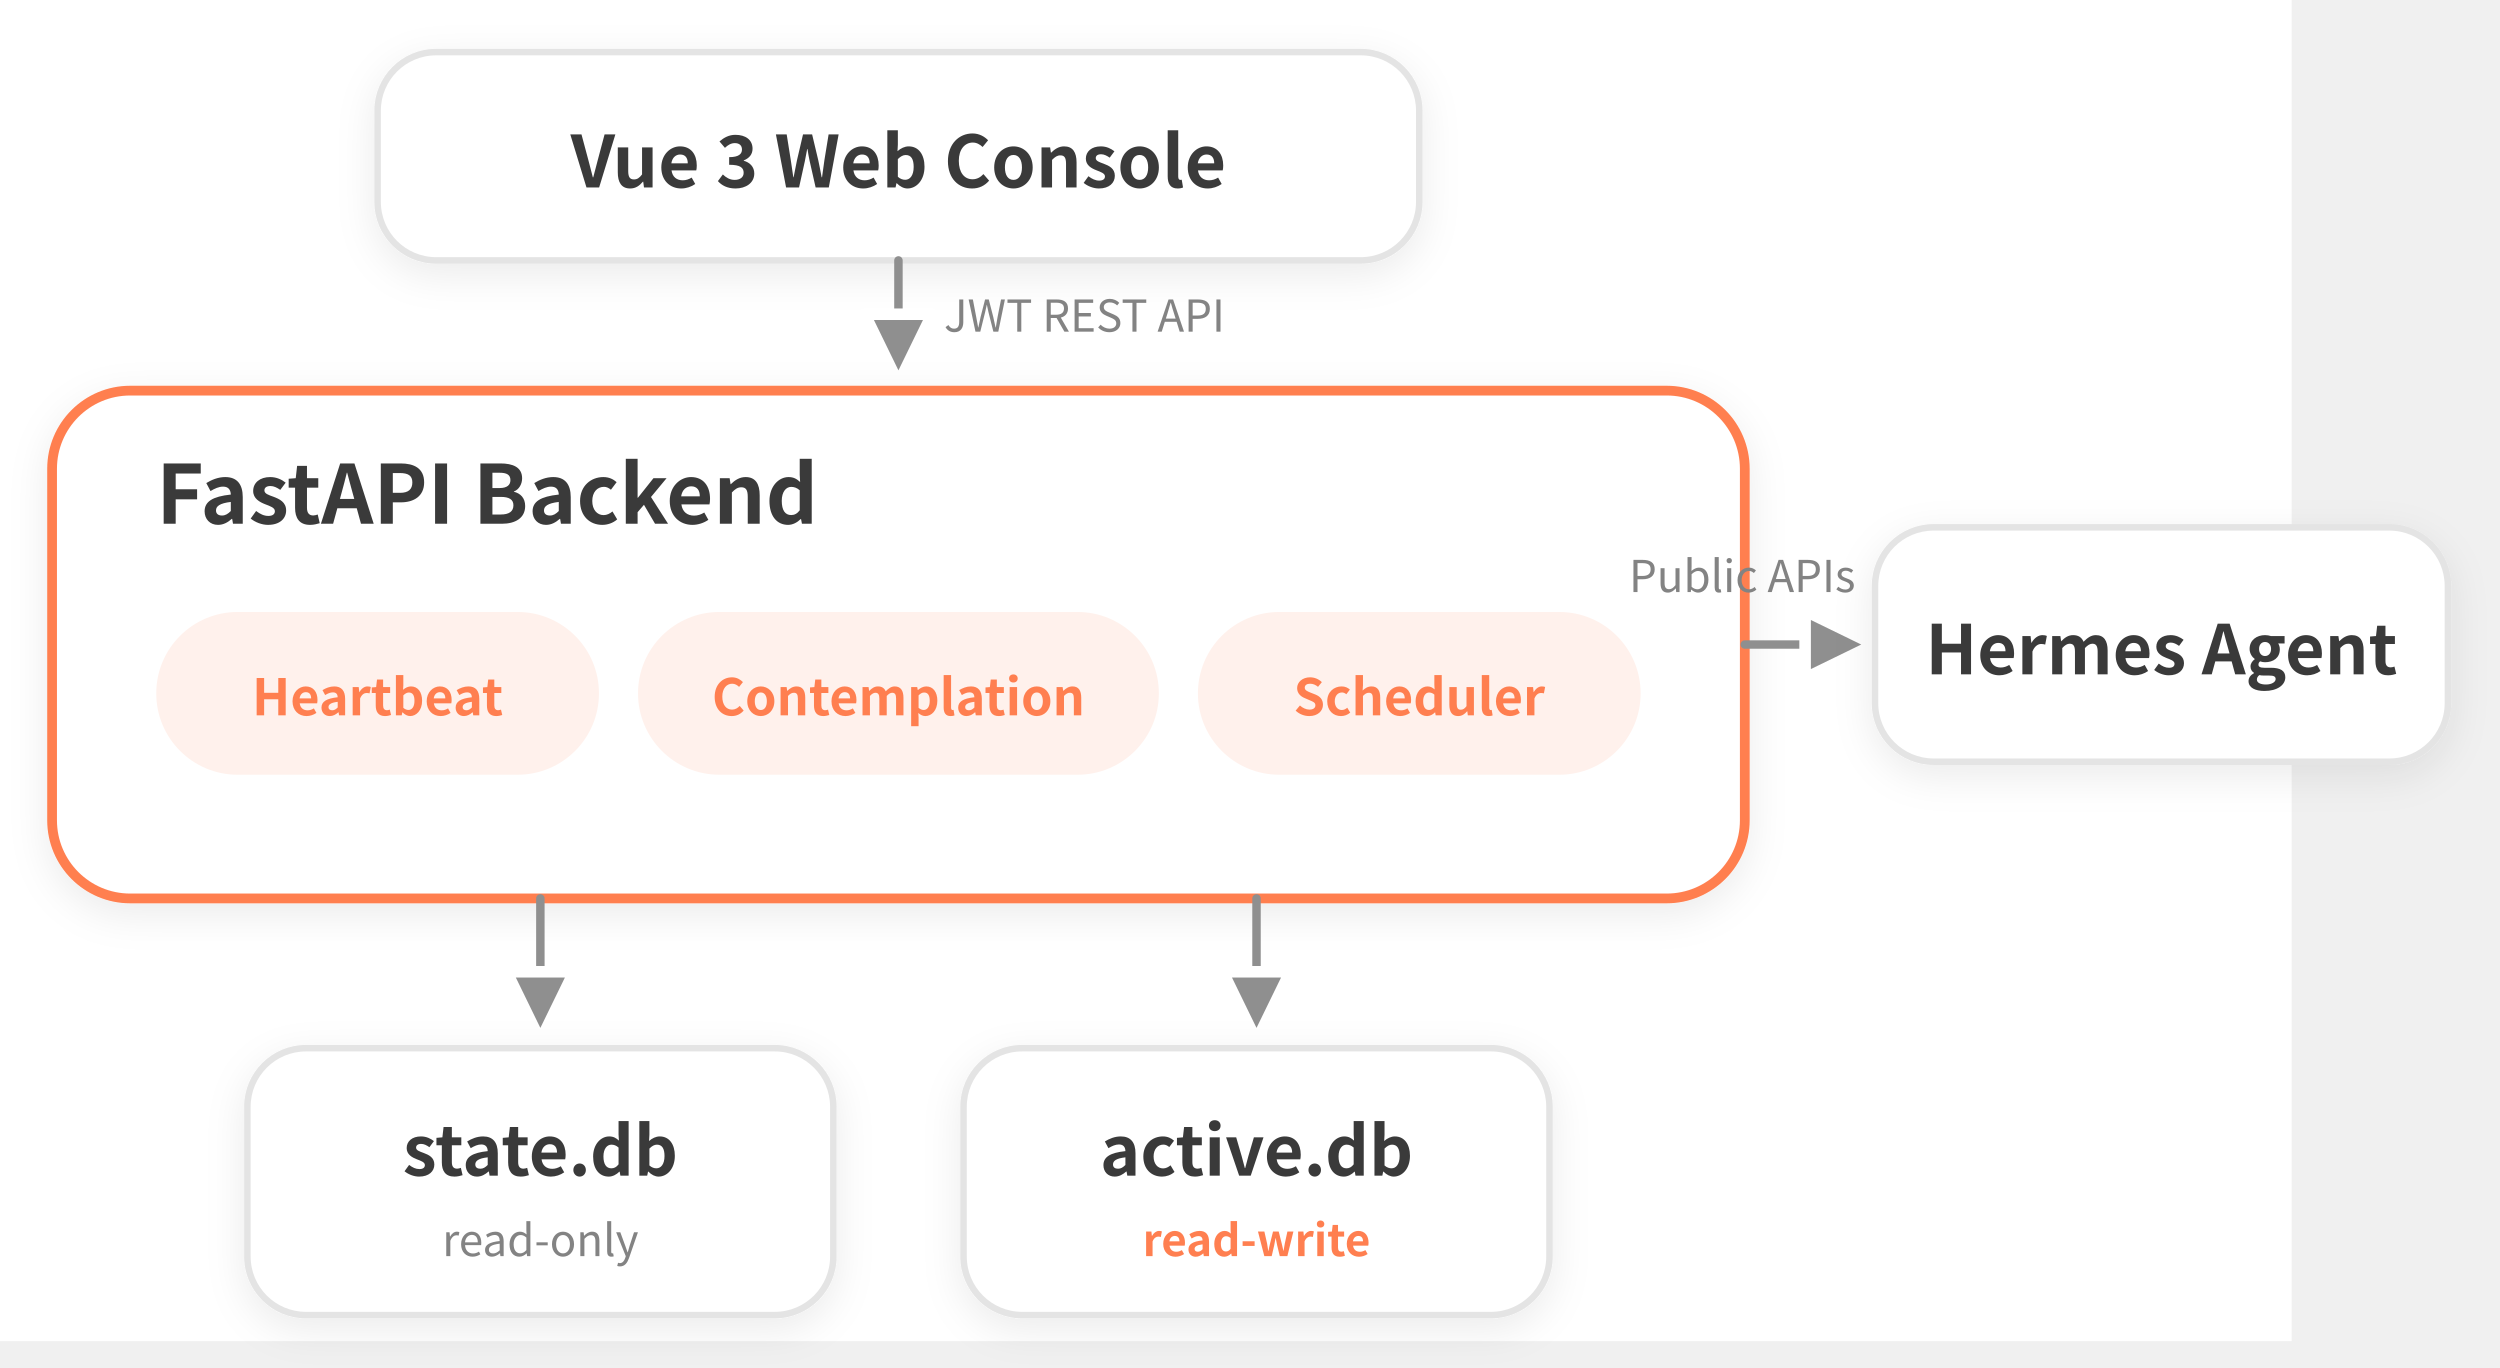
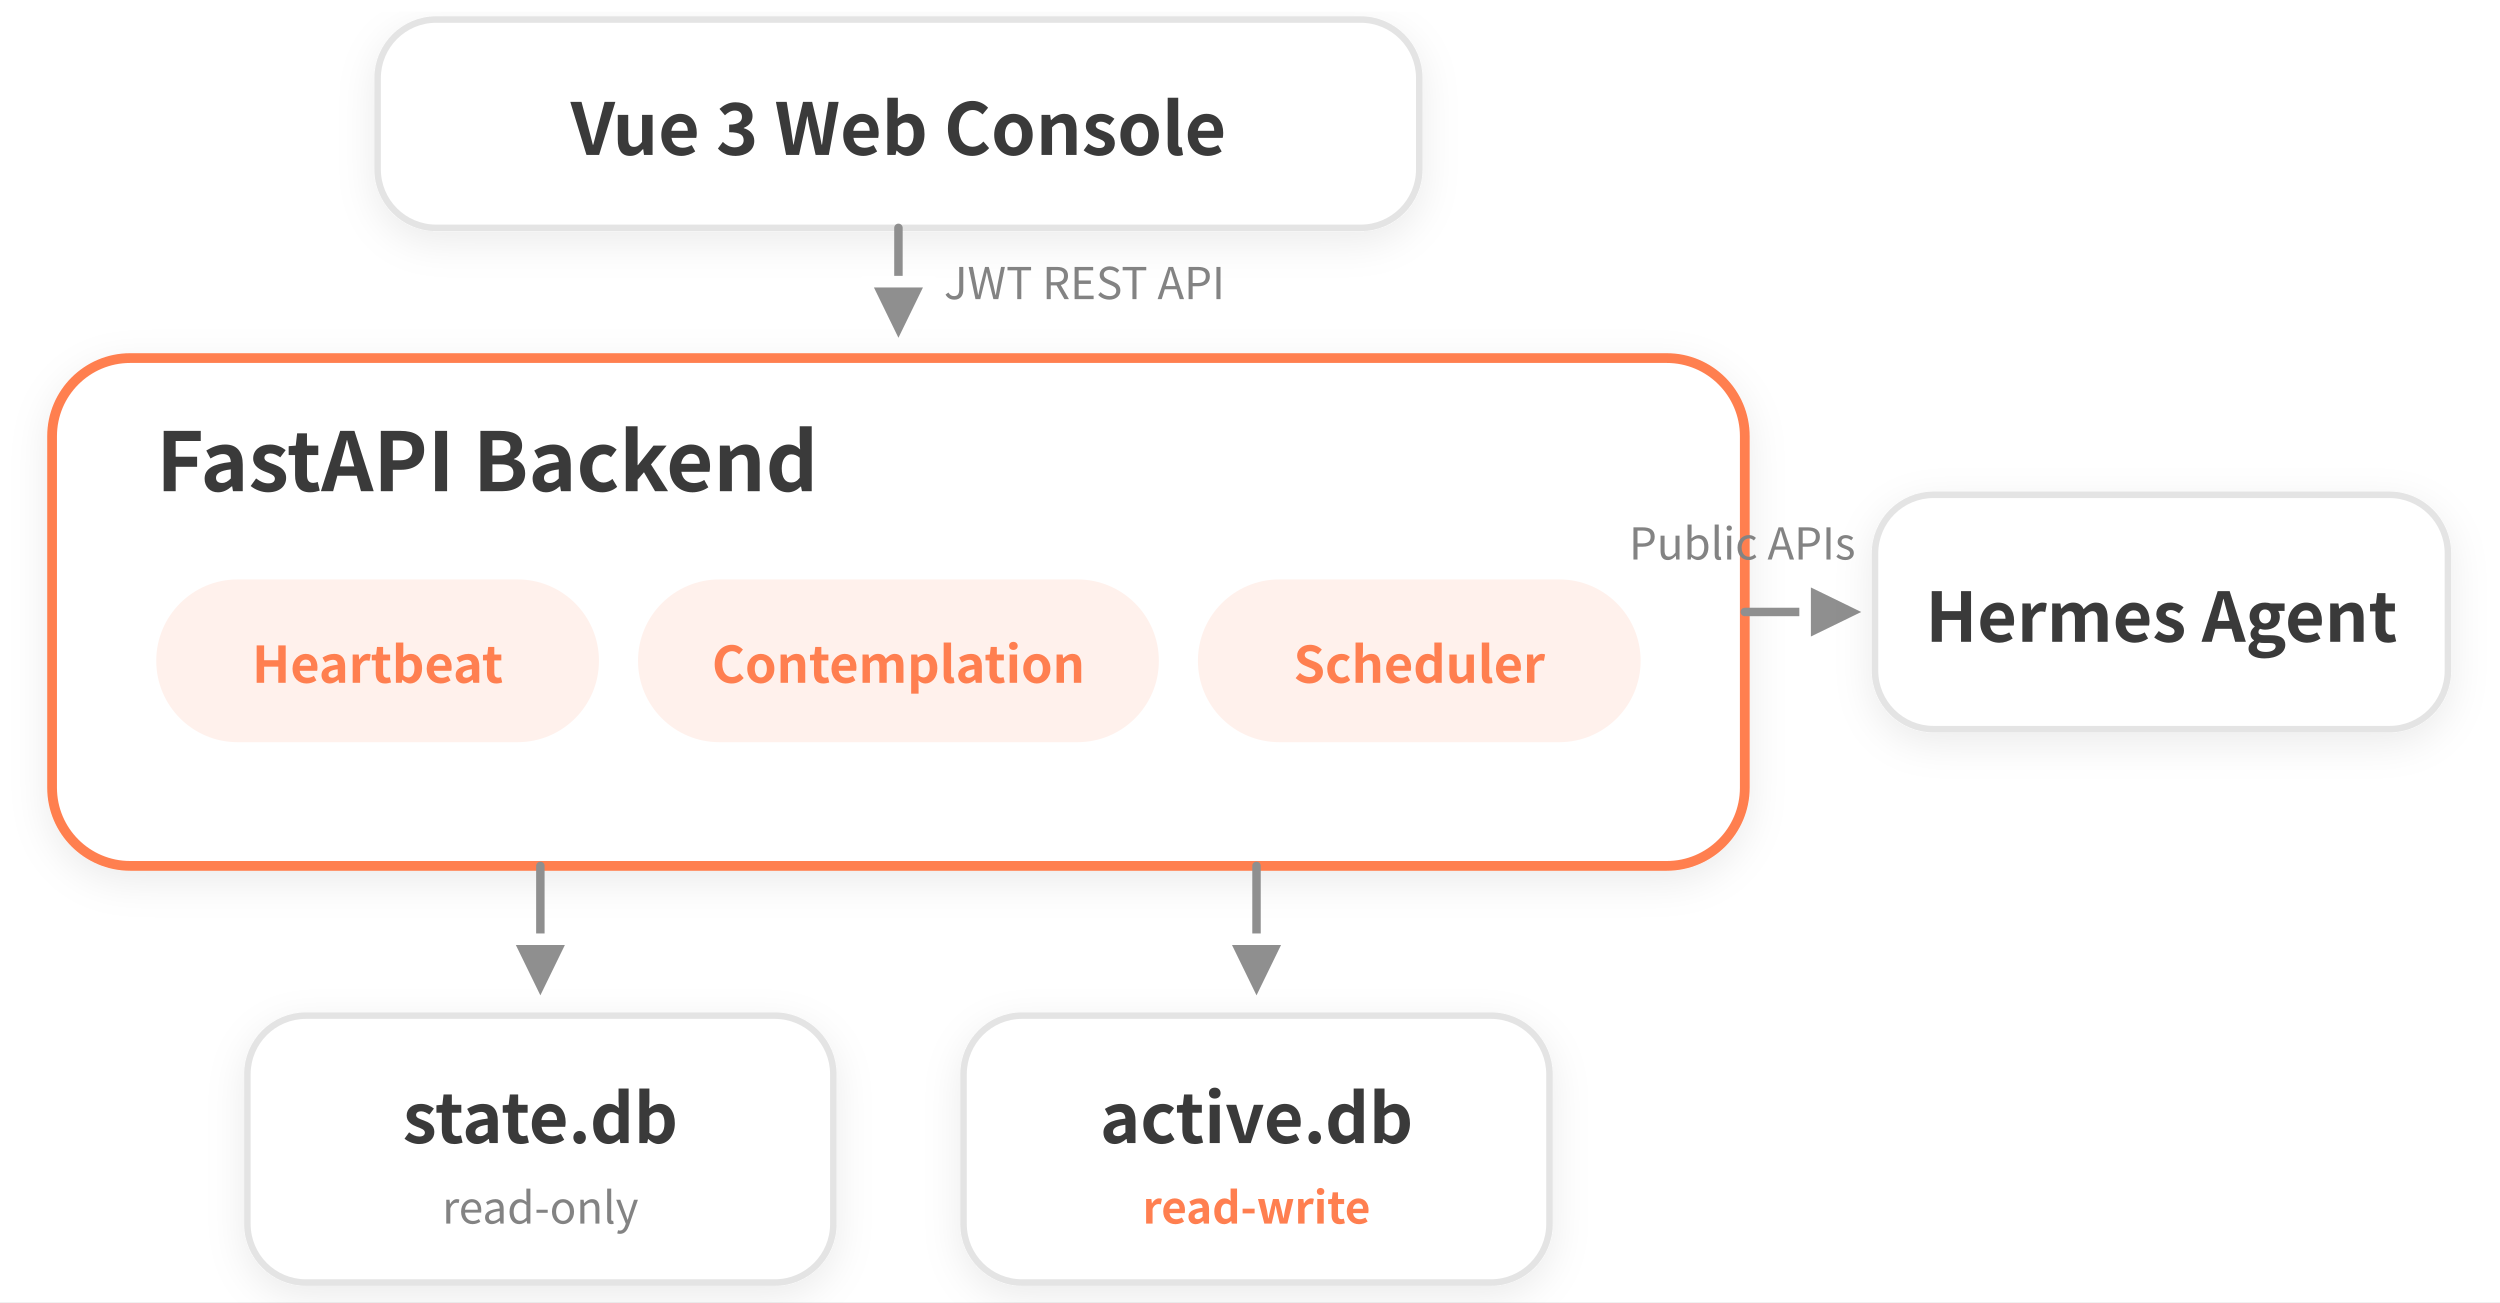
- <svg xmlns="http://www.w3.org/2000/svg" width="768" height="420" viewBox="64 8 768 420">
+ <svg xmlns="http://www.w3.org/2000/svg" width="768" height="400" viewBox="64 18 768 400">
  <defs>
    <filter id="sh" x="-20%" y="-20%" width="140%" height="150%">
      <feDropShadow dx="0" dy="3.5" stdDeviation="6" flood-color="#000" flood-opacity="0.08" />
    </filter>
    <marker id="ar" viewBox="0 0 10 10" refX="7.2" refY="5" markerWidth="10.5" markerHeight="10.5" orient="auto">
      <path d="M0.8 1.2 L8.6 5 L0.8 8.8 z" fill="#8F8F8F" stroke="#fff" stroke-width="1.3" stroke-linejoin="round" />
    </marker>
    <linearGradient id="bub" x1="0" y1="0" x2="1" y2="1">
      <stop offset="0" stop-color="#FF7F50" />
      <stop offset="1" stop-color="#FFA07A" />
    </linearGradient>
    <linearGradient id="rib" x1="0" y1="0" x2="1" y2="0">
      <stop offset="0" stop-color="#FFD9CC" />
      <stop offset=".5" stop-color="#FF7F50" />
      <stop offset="1" stop-color="#FFD9CC" />
    </linearGradient>
  </defs>
-   <rect width="768" height="420" fill="#fff" />
+   <rect x="64" y="18" width="768" height="400" fill="#fff" />
  <rect x="180" y="24" width="320" height="64" rx="18" fill="#fff" stroke="#E4E4E4" stroke-width="2" filter="url(#sh)" />
  <text x="340" y="56" font-family="'Helvetica Neue','PingFang SC','Noto Sans CJK SC','Microsoft YaHei',Arial,sans-serif" font-size="22" font-weight="700" fill="#3A3A3A" text-anchor="middle" dominant-baseline="central">Vue 3 Web Console</text>
  <line x1="340" y1="88" x2="340" y2="122" stroke="#8F8F8F" stroke-width="2.6" stroke-linecap="round" marker-end="url(#ar)" />
  <text x="354" y="104" font-family="'Helvetica Neue','PingFang SC','Noto Sans CJK SC','Microsoft YaHei',Arial,sans-serif" font-size="13.5" font-weight="500" fill="#838383" text-anchor="start" dominant-baseline="central">JWT REST API</text>
  <rect x="80" y="128" width="520" height="156" rx="24" fill="#fff" stroke="#FF7F50" stroke-width="3" filter="url(#sh)" />
  <text x="112" y="158" font-family="'Helvetica Neue','PingFang SC','Noto Sans CJK SC','Microsoft YaHei',Arial,sans-serif" font-size="25" font-weight="700" fill="#3A3A3A" text-anchor="start" dominant-baseline="central">FastAPI Backend</text>
  <rect x="112" y="196" width="136" height="50" rx="25" fill="#FFF1EC" />
  <text x="180" y="221" font-family="'Helvetica Neue','PingFang SC','Noto Sans CJK SC','Microsoft YaHei',Arial,sans-serif" font-size="15.5" font-weight="700" fill="#FF7F50" text-anchor="middle" dominant-baseline="central">Heartbeat</text>
  <rect x="260" y="196" width="160" height="50" rx="25" fill="#FFF1EC" />
  <text x="340" y="221" font-family="'Helvetica Neue','PingFang SC','Noto Sans CJK SC','Microsoft YaHei',Arial,sans-serif" font-size="15.5" font-weight="700" fill="#FF7F50" text-anchor="middle" dominant-baseline="central">Contemplation</text>
  <rect x="432" y="196" width="136" height="50" rx="25" fill="#FFF1EC" />
  <text x="500" y="221" font-family="'Helvetica Neue','PingFang SC','Noto Sans CJK SC','Microsoft YaHei',Arial,sans-serif" font-size="15.5" font-weight="700" fill="#FF7F50" text-anchor="middle" dominant-baseline="central">Scheduler</text>
  <line x1="600" y1="206" x2="636" y2="206" stroke="#8F8F8F" stroke-width="2.6" stroke-linecap="round" marker-end="url(#ar)" />
  <text x="634" y="184" font-family="'Helvetica Neue','PingFang SC','Noto Sans CJK SC','Microsoft YaHei',Arial,sans-serif" font-size="13.5" font-weight="500" fill="#838383" text-anchor="end" dominant-baseline="central">Public APIs</text>
  <rect x="640" y="170" width="176" height="72" rx="18" fill="#fff" stroke="#E4E4E4" stroke-width="2" filter="url(#sh)" />
  <text x="728" y="206" font-family="'Helvetica Neue','PingFang SC','Noto Sans CJK SC','Microsoft YaHei',Arial,sans-serif" font-size="21" font-weight="700" fill="#3A3A3A" text-anchor="middle" dominant-baseline="central">Hermes Agent</text>
  <line x1="230" y1="284" x2="230" y2="324" stroke="#8F8F8F" stroke-width="2.6" stroke-linecap="round" marker-end="url(#ar)" />
  <line x1="450" y1="284" x2="450" y2="324" stroke="#8F8F8F" stroke-width="2.6" stroke-linecap="round" marker-end="url(#ar)" />
  <rect x="140" y="330" width="180" height="82" rx="18" fill="#fff" stroke="#E4E4E4" stroke-width="2" filter="url(#sh)" />
  <text x="230" y="360" font-family="'Helvetica Neue','PingFang SC','Noto Sans CJK SC','Microsoft YaHei',Arial,sans-serif" font-size="21" font-weight="700" fill="#3A3A3A" text-anchor="middle" dominant-baseline="central">state.db</text>
  <text x="230" y="388" font-family="'Helvetica Neue','PingFang SC','Noto Sans CJK SC','Microsoft YaHei',Arial,sans-serif" font-size="13.5" font-weight="500" fill="#838383" text-anchor="middle" dominant-baseline="central">read-only</text>
  <rect x="360" y="330" width="180" height="82" rx="18" fill="#fff" stroke="#E4E4E4" stroke-width="2" filter="url(#sh)" />
  <text x="450" y="360" font-family="'Helvetica Neue','PingFang SC','Noto Sans CJK SC','Microsoft YaHei',Arial,sans-serif" font-size="21" font-weight="700" fill="#3A3A3A" text-anchor="middle" dominant-baseline="central">active.db</text>
  <text x="450" y="388" font-family="'Helvetica Neue','PingFang SC','Noto Sans CJK SC','Microsoft YaHei',Arial,sans-serif" font-size="13.5" font-weight="700" fill="#FF7F50" text-anchor="middle" dominant-baseline="central">read-write</text>
</svg>
